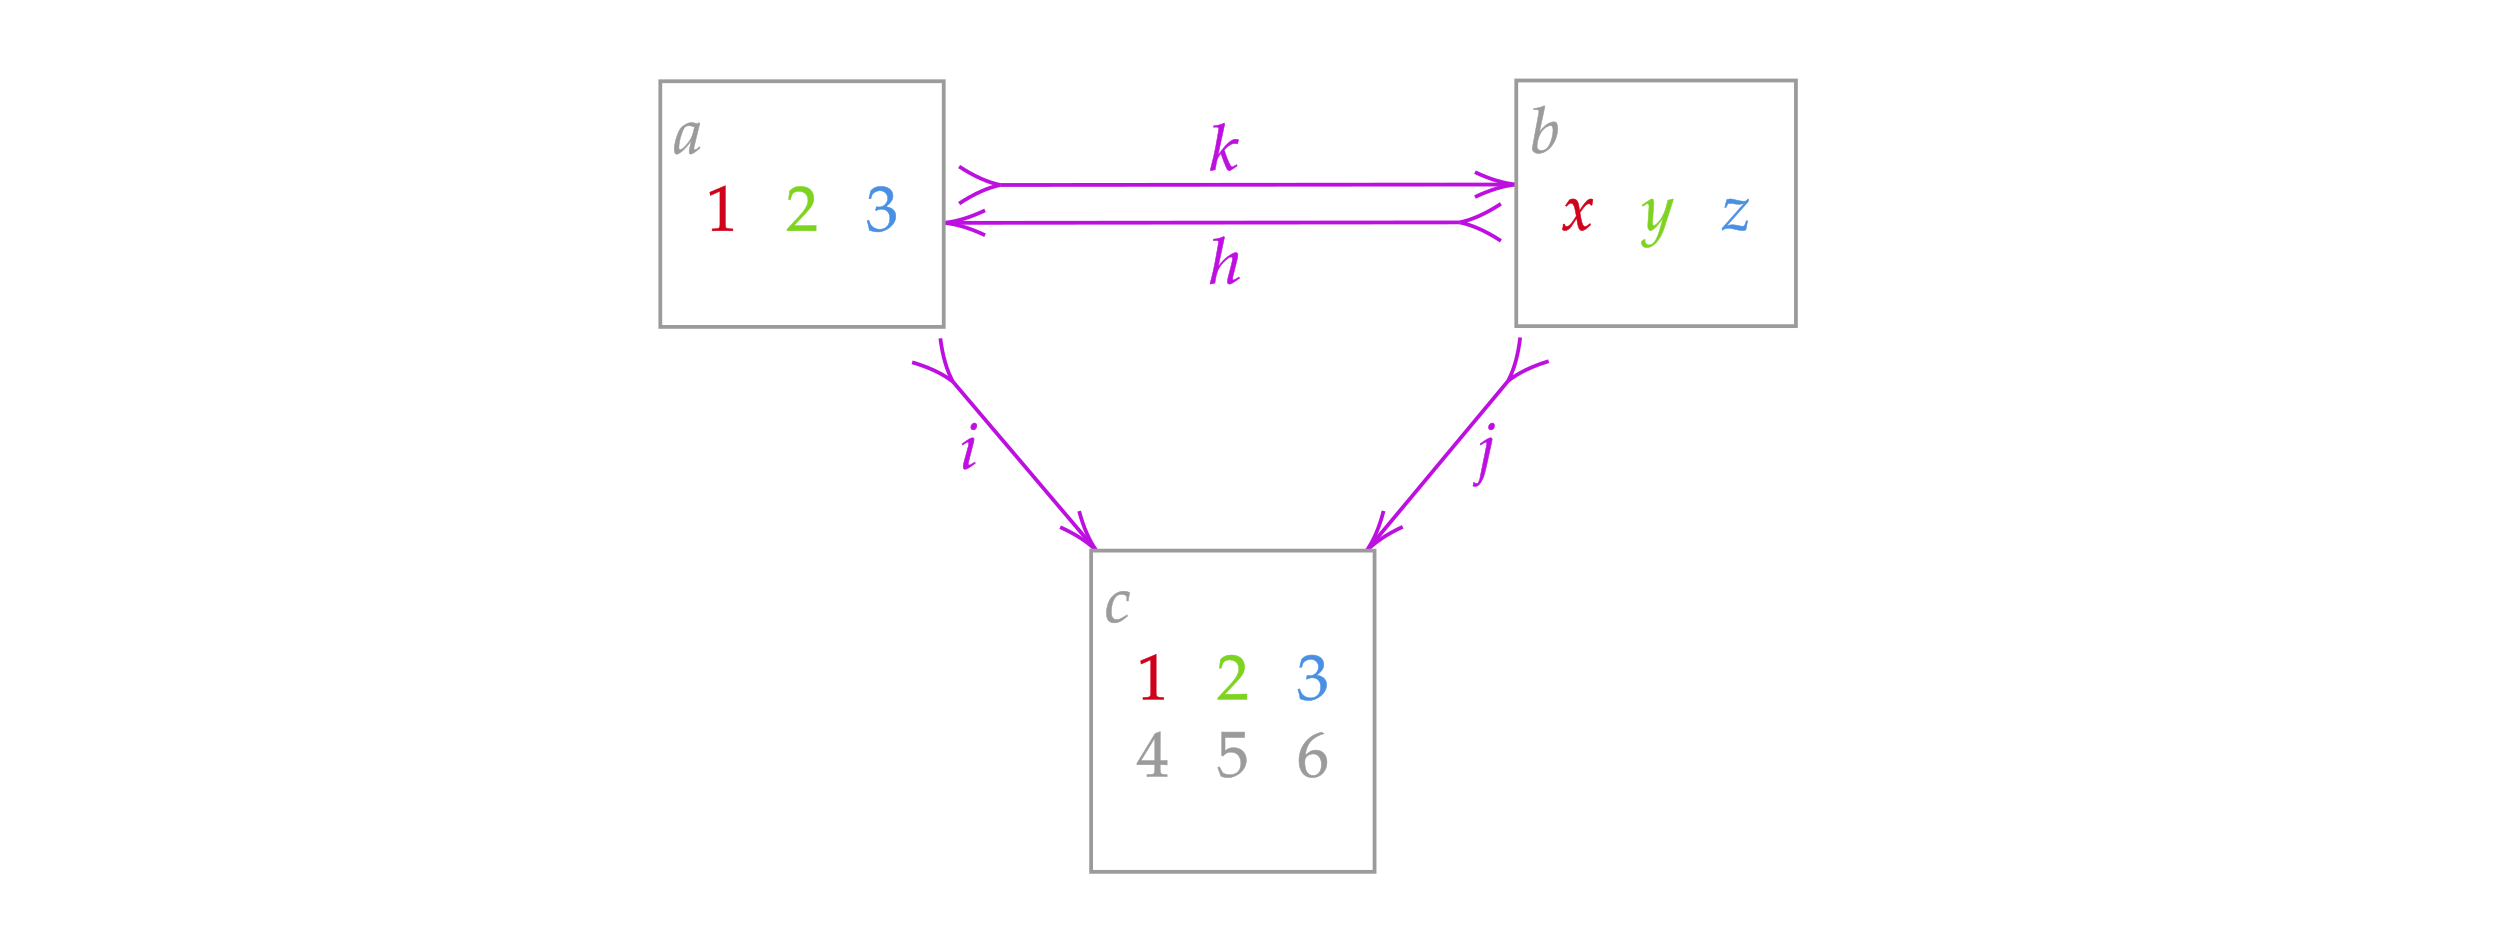
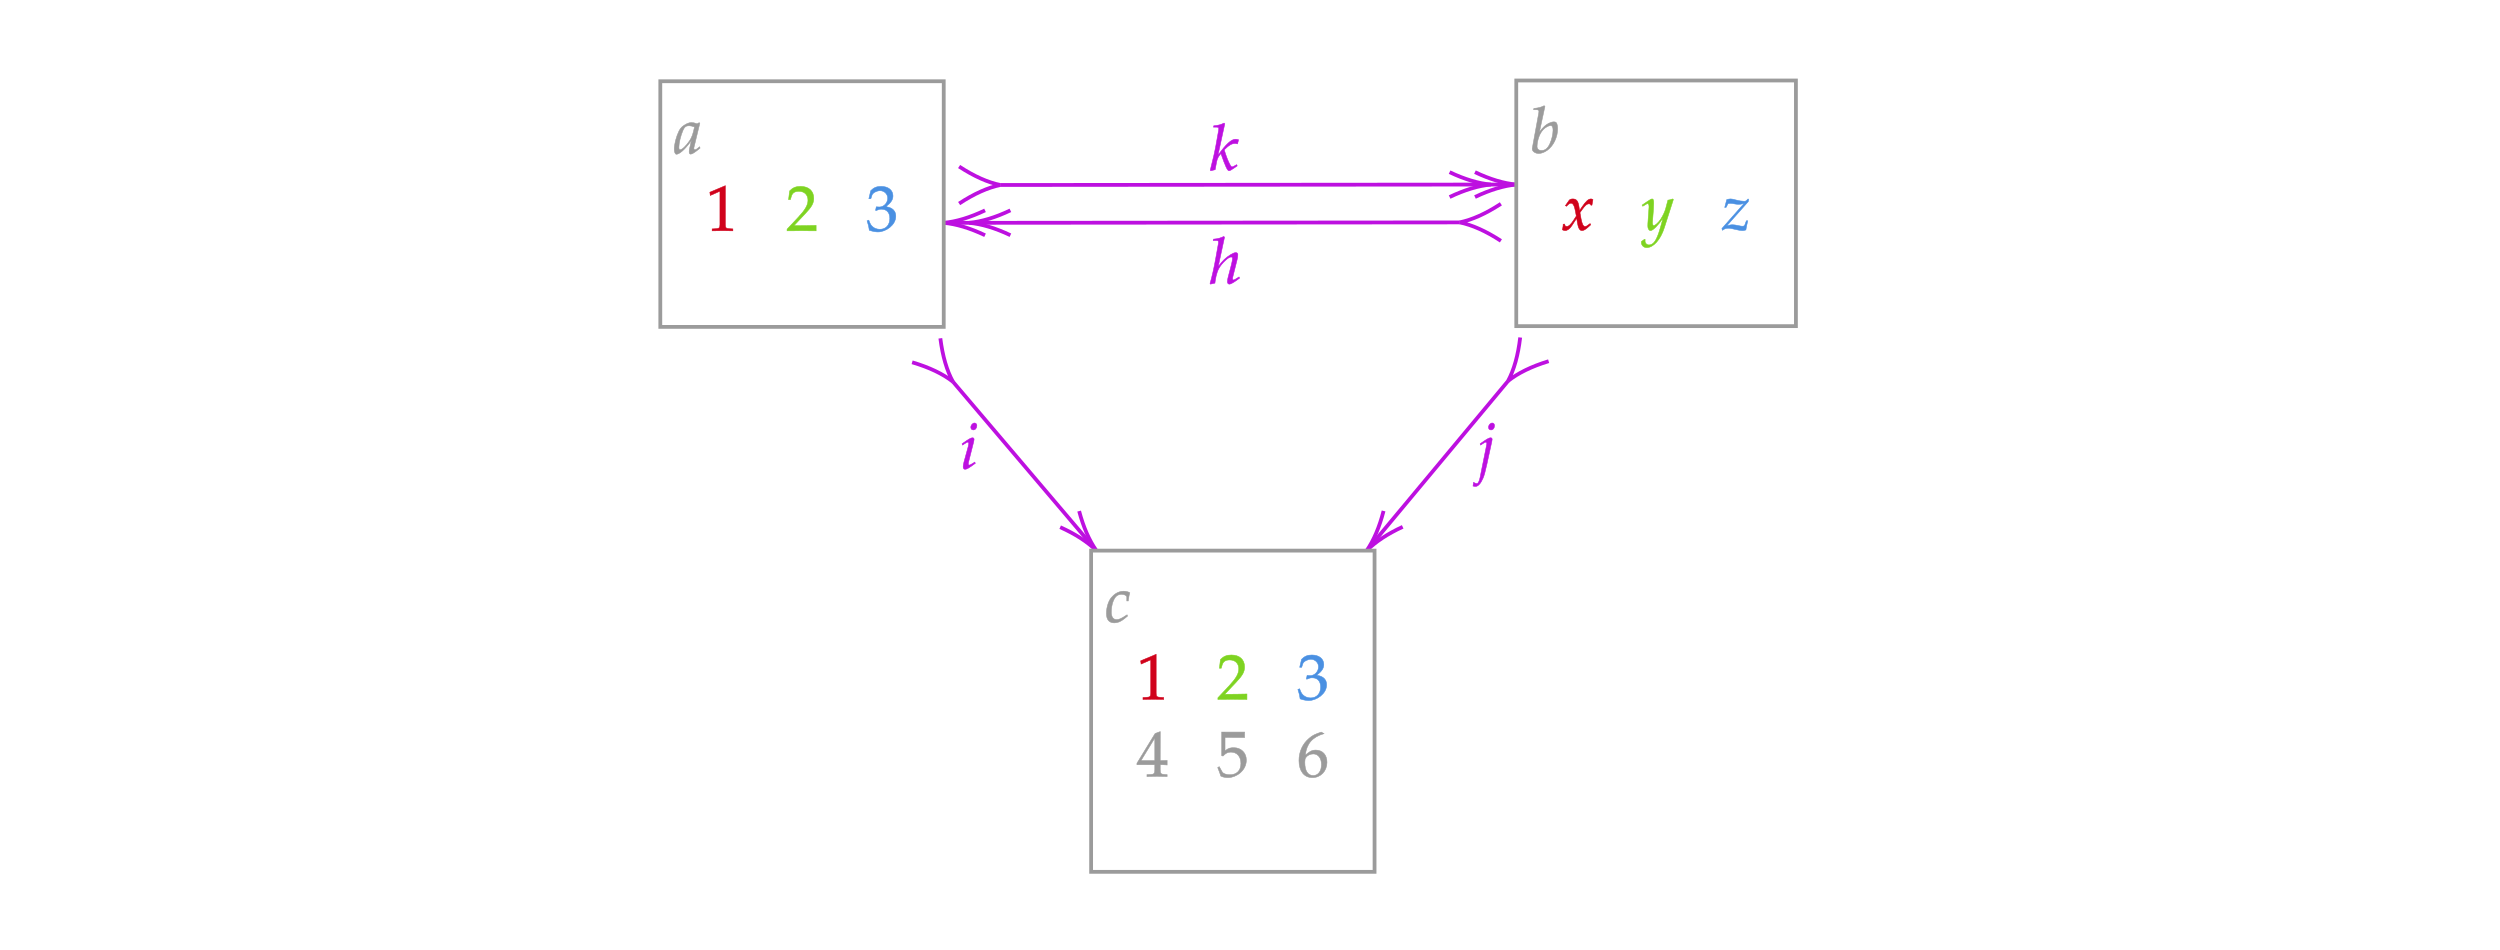
<svg xmlns="http://www.w3.org/2000/svg" x="0" y="0" width="661.533" height="251.267" style="         width:661.533px;         height:251.267px;         background: transparent;         fill: none; ">
  <svg class="role-diagram-draw-area">
    <g class="shapes-region" style="stroke: black; fill: none;">
      <g />
    </g>
    <g>
      <g class="connection-group">
        <g class="arrow-line">
          <path class="connection real" stroke-dasharray="" d="  M252.17,101.02 L288.83,144.18" style="stroke: rgb(189, 16, 224); stroke-opacity: 1; stroke-width: 1px; fill: none; fill-opacity: 1;" />
          <g stroke="rgb(189,16,224)" stroke-opacity="1" transform="matrix(-0.6474551,-0.7621036,0.7621036,-0.6474551,290.1222,145.7)" style="stroke: rgb(189, 16, 224); stroke-width: 1px;">
            <path d=" M10.93,-3.29 Q4.96,-0.45 0,0 Q4.96,0.45 10.93,3.29" />
          </g>
          <g stroke="rgb(189,16,224)" stroke-opacity="1" transform="matrix(-0.6474551,-0.7621036,0.7621036,-0.6474551,252.1711,101.0243)" style="stroke: rgb(189, 16, 224); stroke-width: 1px;">
            <path d=" M10.93,-4.9 Q4.96,-1 0,0 Q4.96,1 10.93,4.9" />
          </g>
        </g>
      </g>
      <g class="connection-group">
        <g class="arrow-line">
          <path class="connection real" stroke-dasharray="" d="  M399.03,100.84 L362.92,144.16" style="stroke: rgb(189, 16, 224); stroke-opacity: 1; stroke-width: 1px; fill: none; fill-opacity: 1;" />
          <g stroke="rgb(189,16,224)" stroke-opacity="1" transform="matrix(0.6402438,-0.7681718,0.7681718,0.6402438,361.6417,145.7)" style="stroke: rgb(189, 16, 224); stroke-width: 1px;">
            <path d=" M10.93,-3.29 Q4.96,-0.45 0,0 Q4.96,0.45 10.93,3.29" />
          </g>
          <g stroke="rgb(189,16,224)" stroke-opacity="1" transform="matrix(0.6402438,-0.7681718,0.7681718,0.6402438,399.028,100.8364)" style="stroke: rgb(189, 16, 224); stroke-width: 1px;">
            <path d=" M10.93,-4.9 Q4.96,-1 0,0 Q4.96,1 10.93,4.9" />
          </g>
        </g>
      </g>
      <g class="connection-group">
        <g class="arrow-line">
-           <path class="connection real" stroke-dasharray="" d="  M264.72,48.95 L399.23,48.83" style="stroke: rgb(189, 16, 224); stroke-width: 1px; fill: none; fill-opacity: 1; stroke-opacity: 1;" />
+           <path class="connection real" stroke-dasharray="" d="  M264.72,48.95 L401.23,48.83" style="stroke: rgb(189, 16, 224); stroke-width: 1px; fill: none; fill-opacity: 1; stroke-opacity: 1;" />
          <g stroke="rgb(189,16,224)" transform="matrix(-0.9999996,0.0008726645,-0.0008726645,-0.9999996,401.225,48.83274)" style="stroke: rgb(189, 16, 224); stroke-width: 1px;" stroke-opacity="1">
-             <path d=" M10.93,-3.29 Q4.96,-0.45 0,0 Q4.96,0.45 10.93,3.29" />
+             <path d=" M17.64,-3.29 Q11.67,-0.45 6.71,0 Q11.67,0.45 17.64,3.29 M10.93,-3.29 Q4.96,-0.45 0,0 Q4.96,0.45 10.93,3.29" />
          </g>
          <g stroke="rgb(189,16,224)" stroke-opacity="1" transform="matrix(-0.9999996,0.0008726645,-0.0008726645,-0.9999996,264.725,48.95354)" style="stroke: rgb(189, 16, 224); stroke-width: 1px;">
            <path d=" M10.93,-4.9 Q4.96,-1 0,0 Q4.96,1 10.93,4.9" />
          </g>
        </g>
      </g>
      <g class="connection-group">
        <g class="arrow-line">
-           <path class="connection real" stroke-dasharray="" d="  M386.23,58.85 L251.72,58.97" style="stroke: rgb(189, 16, 224); stroke-width: 1px; fill: none; fill-opacity: 1; stroke-opacity: 1;" />
+           <path class="connection real" stroke-dasharray="" d="  M386.23,58.85 L249.73,58.97" style="stroke: rgb(189, 16, 224); stroke-width: 1px; fill: none; fill-opacity: 1; stroke-opacity: 1;" />
          <g stroke="rgb(189,16,224)" transform="matrix(0.9999996,-0.0008726645,0.0008726645,0.9999996,249.725,58.96682)" style="stroke: rgb(189, 16, 224); stroke-width: 1px;" stroke-opacity="1">
-             <path d=" M10.93,-3.29 Q4.96,-0.45 0,0 Q4.96,0.45 10.93,3.29" />
+             <path d=" M17.64,-3.29 Q11.67,-0.45 6.71,0 Q11.67,0.45 17.64,3.29 M10.93,-3.29 Q4.96,-0.45 0,0 Q4.96,0.45 10.93,3.29" />
          </g>
          <g stroke="rgb(189,16,224)" stroke-opacity="1" transform="matrix(0.9999996,-0.0008726645,0.0008726645,0.9999996,386.225,58.84602)" style="stroke: rgb(189, 16, 224); stroke-width: 1px;">
            <path d=" M10.93,-4.9 Q4.96,-1 0,0 Q4.96,1 10.93,4.9" />
          </g>
        </g>
      </g>
    </g>
    <g>
      <g>
        <rect rx="0" ry="0" x="401.225" y="21.3" width="74" height="65" style="stroke: rgb(155, 155, 155); stroke-opacity: 1; stroke-width: 1px; fill: none; fill-opacity: 1;" />
      </g>
      <g>
        <rect rx="0" ry="0" x="174.725" y="21.5" width="75" height="65" style="stroke: rgb(155, 155, 155); stroke-opacity: 1; stroke-width: 1px; fill: none; fill-opacity: 1;" />
      </g>
      <g>
        <rect rx="0" ry="0" x="288.725" y="145.7" width="75" height="85" style="stroke: rgb(155, 155, 155); stroke-opacity: 1; stroke-width: 1px; fill: none; fill-opacity: 1;" />
      </g>
    </g>
    <g />
  </svg>
  <svg width="660" height="249.733" style="width:660px;height:249.733px;font-family:Asana-Math, Asana;background:transparent;">
    <g>
      <g>
        <g>
          <g transform="matrix(1,0,0,1,404.8167,40.43335)">
            <path transform="matrix(0.017,0,0,-0.017,0,0)" d="M235 722L223 733C171 707 135 698 63 691L59 670L107 670C131 670 141 663 141 646C141 639 140 628 139 622L38 71C37 68 37 64 37 61C37 22 85 -11 140 -11C177 -11 228 8 271 39C367 107 433 244 433 376C433 414 424 453 412 468C405 477 392 482 377 482C353 482 323 474 295 460C244 433 211 403 149 324ZM322 424C348 424 361 401 361 352C361 288 340 202 310 137C277 68 237 36 183 36C137 36 112 59 112 101C112 135 127 276 208 361C241 395 293 424 322 424Z" stroke="rgb(155,155,155)" stroke-opacity="1" stroke-width="8" fill="rgb(155,155,155)" fill-opacity="1" />
          </g>
        </g>
      </g>
      <g>
        <g>
          <g transform="matrix(1,0,0,1,404.8167,60.83331)">
            <path transform="matrix(0.017,0,0,-0.017,0,0)" d="" stroke="rgb(189,16,224)" stroke-opacity="1" stroke-width="8" fill="rgb(189,16,224)" fill-opacity="1" />
          </g>
        </g>
        <g>
          <g transform="matrix(1,0,0,1,413.2833,60.83331)">
            <path transform="matrix(0.017,0,0,-0.017,0,0)" d="M9 1C24 -7 40 -11 52 -11C85 -11 124 18 155 65L231 182L242 113C255 28 278 -11 314 -11C336 -11 368 6 400 35L449 79L440 98C404 68 379 53 363 53C348 53 335 63 325 83C316 102 305 139 300 168L282 269L317 318C364 383 391 406 422 406C438 406 450 398 455 383L469 387L484 472C472 479 463 482 454 482C414 482 374 446 312 354L275 299L269 347C257 446 230 482 171 482C145 482 123 474 114 461L56 378L73 368C103 402 123 416 142 416C175 416 197 375 214 277L225 215L185 153C142 86 108 54 80 54C65 54 54 58 52 63L41 91L21 88C21 53 13 27 9 1Z" stroke="rgb(208,2,27)" stroke-opacity="1" stroke-width="8" fill="rgb(208,2,27)" fill-opacity="1" />
          </g>
        </g>
        <g>
          <g transform="matrix(1,0,0,1,421.7667,60.83331)">
            <path transform="matrix(0.017,0,0,-0.017,0,0)" d="" stroke="rgb(189,16,224)" stroke-opacity="1" stroke-width="8" fill="rgb(189,16,224)" fill-opacity="1" />
          </g>
        </g>
        <g>
          <g transform="matrix(1,0,0,1,434.4667,60.83331)">
            <path transform="matrix(0.017,0,0,-0.017,0,0)" d="M-7 -180C-8 -187 -8 -193 -8 -198C-8 -241 29 -276 74 -276C180 -276 290 -152 349 33L490 473L479 482C450 471 427 465 405 463L370 331C358 284 323 211 290 162C255 111 206 67 184 67C172 67 163 90 164 115L180 322C182 353 184 391 184 419C184 464 177 482 160 482C147 482 133 475 85 442L3 386L14 368L64 398C69 401 80 410 89 410C103 410 111 391 111 358C111 357 111 351 110 343L93 100L92 60C92 18 110 -11 135 -11C172 -11 256 74 331 187L282 16C231 -161 181 -234 111 -234C76 -234 49 -207 49 -172C49 -167 50 -159 51 -150L41 -146Z" stroke="rgb(126,211,33)" stroke-opacity="1" stroke-width="8" fill="rgb(126,211,33)" fill-opacity="1" />
          </g>
        </g>
        <g>
          <g transform="matrix(1,0,0,1,442.95,60.83331)">
            <path transform="matrix(0.017,0,0,-0.017,0,0)" d="" stroke="rgb(189,16,224)" stroke-opacity="1" stroke-width="8" fill="rgb(189,16,224)" fill-opacity="1" />
          </g>
        </g>
        <g>
          <g transform="matrix(1,0,0,1,455.65,60.83331)">
            <path transform="matrix(0.017,0,0,-0.017,0,0)" d="M322 -11C334 -11 343 -9 372 -1C383 61 391 95 402 142L380 142L358 82C352 64 340 57 319 57C307 57 291 59 270 64L252 68C219 75 185 80 166 80C134 80 107 74 71 59L410 441L416 473L407 482L384 459C374 449 364 445 350 445C316 445 264 453 216 466L198 471C170 478 150 482 136 482C119 482 99 479 75 472L43 350L64 350L94 408C111 412 120 413 133 413C174 413 206 398 259 398C295 398 319 404 352 421L-1 21L8 -6C37 17 64 26 99 26C162 26 253 -11 322 -11Z" stroke="rgb(74,144,226)" stroke-opacity="1" stroke-width="8" fill="rgb(74,144,226)" fill-opacity="1" />
          </g>
        </g>
        <g>
          <g transform="matrix(1,0,0,1,463.1833,60.83331)">
            <path transform="matrix(0.017,0,0,-0.017,0,0)" d="" stroke="rgb(189,16,224)" stroke-opacity="1" stroke-width="8" fill="rgb(189,16,224)" fill-opacity="1" />
          </g>
        </g>
      </g>
      <g />
    </g>
    <g>
      <g>
        <g>
          <g transform="matrix(1,0,0,1,178.35,40.63333)">
            <path transform="matrix(0.017,0,0,-0.017,0,0)" d="M271 204L242 77C238 60 236 42 236 26C236 4 245 -9 260 -9C283 -9 324 17 406 85L399 106C375 86 346 59 324 59C315 59 309 68 309 82C309 87 309 90 310 93L402 472L392 481L359 463C318 478 301 482 274 482C246 482 226 477 199 464C137 433 104 403 79 354C35 265 4 145 4 67C4 23 19 -11 38 -11C75 -11 155 41 271 204ZM319 414C297 305 278 253 244 201C187 117 126 59 94 59C82 59 76 72 76 99C76 163 104 280 139 360C163 415 186 433 234 433C257 433 275 429 319 414Z" stroke="rgb(155,155,155)" stroke-opacity="1" stroke-width="8" fill="rgb(155,155,155)" fill-opacity="1" />
          </g>
        </g>
      </g>
      <g>
        <g>
          <g transform="matrix(1,0,0,1,178.35,61.03333)">
            <path transform="matrix(0.017,0,0,-0.017,0,0)" d="" stroke="rgb(189,16,224)" stroke-opacity="1" stroke-width="8" fill="rgb(189,16,224)" fill-opacity="1" />
          </g>
        </g>
        <g>
          <g transform="matrix(1,0,0,1,186.8167,61.03333)">
            <path transform="matrix(0.017,0,0,-0.017,0,0)" d="M418 -3L418 27L366 30C311 33 301 44 301 96L301 700L60 598L67 548L217 614L217 96C217 44 206 33 152 30L96 27L96 -3C250 0 250 0 261 0C292 0 402 -3 418 -3Z" stroke="rgb(208,2,27)" stroke-opacity="1" stroke-width="8" fill="rgb(208,2,27)" fill-opacity="1" />
          </g>
        </g>
        <g>
          <g transform="matrix(1,0,0,1,195.3,61.03333)">
            <path transform="matrix(0.017,0,0,-0.017,0,0)" d="" stroke="rgb(189,16,224)" stroke-opacity="1" stroke-width="8" fill="rgb(189,16,224)" fill-opacity="1" />
          </g>
        </g>
        <g>
          <g transform="matrix(1,0,0,1,208,61.03333)">
            <path transform="matrix(0.017,0,0,-0.017,0,0)" d="M16 23L16 -3C203 -3 203 0 239 0C275 0 275 -3 468 -3L468 82C353 77 307 81 122 77L304 270C401 373 431 428 431 503C431 618 353 689 226 689C154 689 105 669 56 619L39 483L68 483L81 529C97 587 133 612 200 612C286 612 341 558 341 473C341 398 299 324 186 204Z" stroke="rgb(126,211,33)" stroke-opacity="1" stroke-width="8" fill="rgb(126,211,33)" fill-opacity="1" />
          </g>
        </g>
        <g>
          <g transform="matrix(1,0,0,1,216.4833,61.03333)">
            <path transform="matrix(0.017,0,0,-0.017,0,0)" d="" stroke="rgb(189,16,224)" stroke-opacity="1" stroke-width="8" fill="rgb(189,16,224)" fill-opacity="1" />
          </g>
        </g>
        <g>
          <g transform="matrix(1,0,0,1,229.1833,61.03333)">
            <path transform="matrix(0.017,0,0,-0.017,0,0)" d="M462 224C462 345 355 366 308 374C388 436 418 482 418 541C418 630 344 689 233 689C165 689 120 670 72 622L43 498L74 498L92 554C103 588 166 622 218 622C283 622 336 569 336 506C336 431 277 368 206 368C198 368 187 369 174 370L159 371L147 318L154 312C192 329 211 334 238 334C321 334 369 281 369 190C369 88 308 21 215 21C169 21 128 36 98 64C74 86 61 109 42 163L15 153C36 92 44 56 50 6C103 -12 147 -20 184 -20C307 -20 462 87 462 224Z" stroke="rgb(74,144,226)" stroke-opacity="1" stroke-width="8" fill="rgb(74,144,226)" fill-opacity="1" />
          </g>
        </g>
        <g>
          <g transform="matrix(1,0,0,1,237.6667,61.03333)">
            <path transform="matrix(0.017,0,0,-0.017,0,0)" d="" stroke="rgb(189,16,224)" stroke-opacity="1" stroke-width="8" fill="rgb(189,16,224)" fill-opacity="1" />
          </g>
        </g>
      </g>
      <g />
    </g>
    <g>
      <g>
        <g>
          <g transform="matrix(1,0,0,1,292.35,164.6333)">
            <path transform="matrix(0.017,0,0,-0.017,0,0)" d="M342 330L365 330C373 395 380 432 389 458C365 473 330 482 293 482C248 483 175 463 118 400C64 352 25 241 25 136C25 40 67 -11 147 -11C201 -11 249 9 304 54L354 95L346 115L331 105C259 57 221 40 186 40C130 40 101 80 101 159C101 267 136 371 185 409C206 425 230 433 261 433C306 433 342 414 342 390Z" stroke="rgb(155,155,155)" stroke-opacity="1" stroke-width="8" fill="rgb(155,155,155)" fill-opacity="1" />
          </g>
        </g>
      </g>
      <g>
        <g>
          <g transform="matrix(1,0,0,1,292.35,185.0333)">
            <path transform="matrix(0.017,0,0,-0.017,0,0)" d="" stroke="rgb(189,16,224)" stroke-opacity="1" stroke-width="8" fill="rgb(189,16,224)" fill-opacity="1" />
          </g>
        </g>
        <g>
          <g transform="matrix(1,0,0,1,300.8167,185.0333)">
            <path transform="matrix(0.017,0,0,-0.017,0,0)" d="M418 -3L418 27L366 30C311 33 301 44 301 96L301 700L60 598L67 548L217 614L217 96C217 44 206 33 152 30L96 27L96 -3C250 0 250 0 261 0C292 0 402 -3 418 -3Z" stroke="rgb(208,2,27)" stroke-opacity="1" stroke-width="8" fill="rgb(208,2,27)" fill-opacity="1" />
          </g>
        </g>
        <g>
          <g transform="matrix(1,0,0,1,309.3,185.0333)">
            <path transform="matrix(0.017,0,0,-0.017,0,0)" d="" stroke="rgb(189,16,224)" stroke-opacity="1" stroke-width="8" fill="rgb(189,16,224)" fill-opacity="1" />
          </g>
        </g>
        <g>
          <g transform="matrix(1,0,0,1,322,185.0333)">
            <path transform="matrix(0.017,0,0,-0.017,0,0)" d="M16 23L16 -3C203 -3 203 0 239 0C275 0 275 -3 468 -3L468 82C353 77 307 81 122 77L304 270C401 373 431 428 431 503C431 618 353 689 226 689C154 689 105 669 56 619L39 483L68 483L81 529C97 587 133 612 200 612C286 612 341 558 341 473C341 398 299 324 186 204Z" stroke="rgb(126,211,33)" stroke-opacity="1" stroke-width="8" fill="rgb(126,211,33)" fill-opacity="1" />
          </g>
        </g>
        <g>
          <g transform="matrix(1,0,0,1,330.4833,185.0333)">
            <path transform="matrix(0.017,0,0,-0.017,0,0)" d="" stroke="rgb(189,16,224)" stroke-opacity="1" stroke-width="8" fill="rgb(189,16,224)" fill-opacity="1" />
          </g>
        </g>
        <g>
          <g transform="matrix(1,0,0,1,343.1833,185.0333)">
            <path transform="matrix(0.017,0,0,-0.017,0,0)" d="M462 224C462 345 355 366 308 374C388 436 418 482 418 541C418 630 344 689 233 689C165 689 120 670 72 622L43 498L74 498L92 554C103 588 166 622 218 622C283 622 336 569 336 506C336 431 277 368 206 368C198 368 187 369 174 370L159 371L147 318L154 312C192 329 211 334 238 334C321 334 369 281 369 190C369 88 308 21 215 21C169 21 128 36 98 64C74 86 61 109 42 163L15 153C36 92 44 56 50 6C103 -12 147 -20 184 -20C307 -20 462 87 462 224Z" stroke="rgb(74,144,226)" stroke-opacity="1" stroke-width="8" fill="rgb(74,144,226)" fill-opacity="1" />
          </g>
        </g>
        <g>
          <g transform="matrix(1,0,0,1,351.6667,185.0333)">
            <path transform="matrix(0.017,0,0,-0.017,0,0)" d="" stroke="rgb(189,16,224)" stroke-opacity="1" stroke-width="8" fill="rgb(189,16,224)" fill-opacity="1" />
          </g>
        </g>
      </g>
      <g>
        <g>
          <g transform="matrix(1,0,0,1,292.35,205.4333)">
            <path transform="matrix(0.017,0,0,-0.017,0,0)" d="M778 181L778 106C778 46 767 32 718 30L656 27L656 -3C789 0 789 0 813 0C837 0 837 0 970 -3L970 27L922 30C873 33 862 46 862 106L862 181C921 181 942 180 970 177L970 248L862 245L863 697L783 667L500 204L500 181ZM778 245L563 245L778 597ZM2203 253C2203 366 2122 446 2008 446C1960 446 1924 443 1871 396L1871 605L2176 604L2176 689L1819 690L1819 322L1839 316C1886 363 1913 377 1962 377C2058 377 2118 309 2118 201C2118 90 2054 25 1945 25C1891 25 1841 43 1827 69L1781 151L1757 137C1780 80 1792 48 1806 4C1834 -11 1874 -20 1917 -20C2045 -20 2203 89 2203 253ZM3121 331C3142 512 3231 611 3411 665L3369 689C3273 657 3232 637 3181 593C3078 506 3022 384 3022 247C3022 82 3102 -20 3231 -20C3361 -20 3458 83 3458 219C3458 334 3389 409 3283 409C3206 409 3174 370 3121 331ZM3245 349C3321 349 3372 283 3372 184C3372 80 3321 13 3244 13C3159 13 3113 86 3113 220C3113 255 3117 274 3128 291C3150 325 3197 349 3245 349Z" stroke="rgb(155,155,155)" stroke-opacity="1" stroke-width="8" fill="rgb(155,155,155)" fill-opacity="1" />
          </g>
        </g>
      </g>
      <g />
    </g>
    <g>
      <g>
        <g>
          <g transform="matrix(1,0,0,1,254,124.0333)">
            <path transform="matrix(0.017,0,0,-0.017,0,0)" d="M34 388L41 368L73 389C110 412 113 414 120 414C130 414 138 404 138 391C138 384 134 361 130 347L64 107C56 76 51 49 51 30C51 6 62 -9 81 -9C107 -9 143 12 241 85L231 103L205 86C176 67 153 56 144 56C137 56 131 66 131 76C131 86 133 95 138 116L215 420C219 437 221 448 221 456C221 473 212 482 196 482C174 482 137 461 62 408ZM228 712C199 712 170 679 170 645C170 620 185 604 209 604C240 604 264 633 264 671C264 695 249 712 228 712Z" stroke="rgb(189,16,224)" stroke-opacity="1" stroke-width="8" fill="rgb(189,16,224)" fill-opacity="1" />
          </g>
        </g>
      </g>
    </g>
    <g>
      <g>
        <g>
          <g transform="matrix(1,0,0,1,390.0167,124.0333)">
            <path transform="matrix(0.017,0,0,-0.017,0,0)" d="M194 351L94 -144C83 -196 65 -231 47 -231C33 -231 15 -225 -6 -212L-14 -269C-4 -274 9 -276 24 -276C64 -276 104 -233 140 -152C160 -107 174 -57 202 70L278 420C282 438 284 451 284 457C284 473 275 482 259 482C237 482 200 461 125 408L97 388L104 368L136 389C173 412 176 414 183 414C193 414 201 404 201 391C201 382 194 356 194 351ZM285 712C256 712 227 679 227 645C227 620 242 604 266 604C297 604 321 633 321 671C321 695 306 712 285 712Z" stroke="rgb(189,16,224)" stroke-opacity="1" stroke-width="8" fill="rgb(189,16,224)" fill-opacity="1" />
          </g>
        </g>
      </g>
    </g>
    <g>
      <g>
        <g>
          <g transform="matrix(1,0,0,1,320.0167,45.03333)">
            <path transform="matrix(0.017,0,0,-0.017,0,0)" d="M240 722L228 733C176 707 140 698 68 691L64 670L112 670C136 670 146 663 146 646C146 638 145 629 144 622L96 354C82 279 66 210 14 1L23 -9L90 8L113 132C122 180 146 225 180 259C249 59 281 -9 306 -9C319 -9 343 4 387 35L433 67L425 86L382 62C368 54 361 52 353 52C343 52 336 58 327 75C292 139 270 193 231 316L245 330C306 391 352 416 402 416C410 416 421 414 438 410L455 473C437 479 419 482 407 482C341 482 258 405 133 230Z" stroke="rgb(189,16,224)" stroke-opacity="1" stroke-width="8" fill="rgb(189,16,224)" fill-opacity="1" />
          </g>
        </g>
      </g>
    </g>
    <g>
      <g>
        <g>
          <g transform="matrix(1,0,0,1,320.0167,75.03333)">
            <path transform="matrix(0.017,0,0,-0.017,0,0)" d="M236 722L224 733C179 711 138 697 64 691L60 670L108 670C126 670 142 667 142 647C142 641 142 632 140 622L98 388C78 272 36 80 10 2L17 -9L86 7C94 64 108 164 148 236C193 317 296 414 338 414C349 414 360 407 360 393C360 375 355 342 345 303L294 107C288 85 281 55 281 31C281 6 291 -9 312 -9C344 -9 412 41 471 85L461 103L435 86C412 71 386 56 374 56C367 56 361 65 361 76C361 88 364 101 368 116L432 372C438 398 443 423 443 447C443 464 437 482 411 482C376 482 299 437 231 374C198 343 172 308 144 273L140 275Z" stroke="rgb(189,16,224)" stroke-opacity="1" stroke-width="8" fill="rgb(189,16,224)" fill-opacity="1" />
          </g>
        </g>
      </g>
    </g>
  </svg>
</svg>
